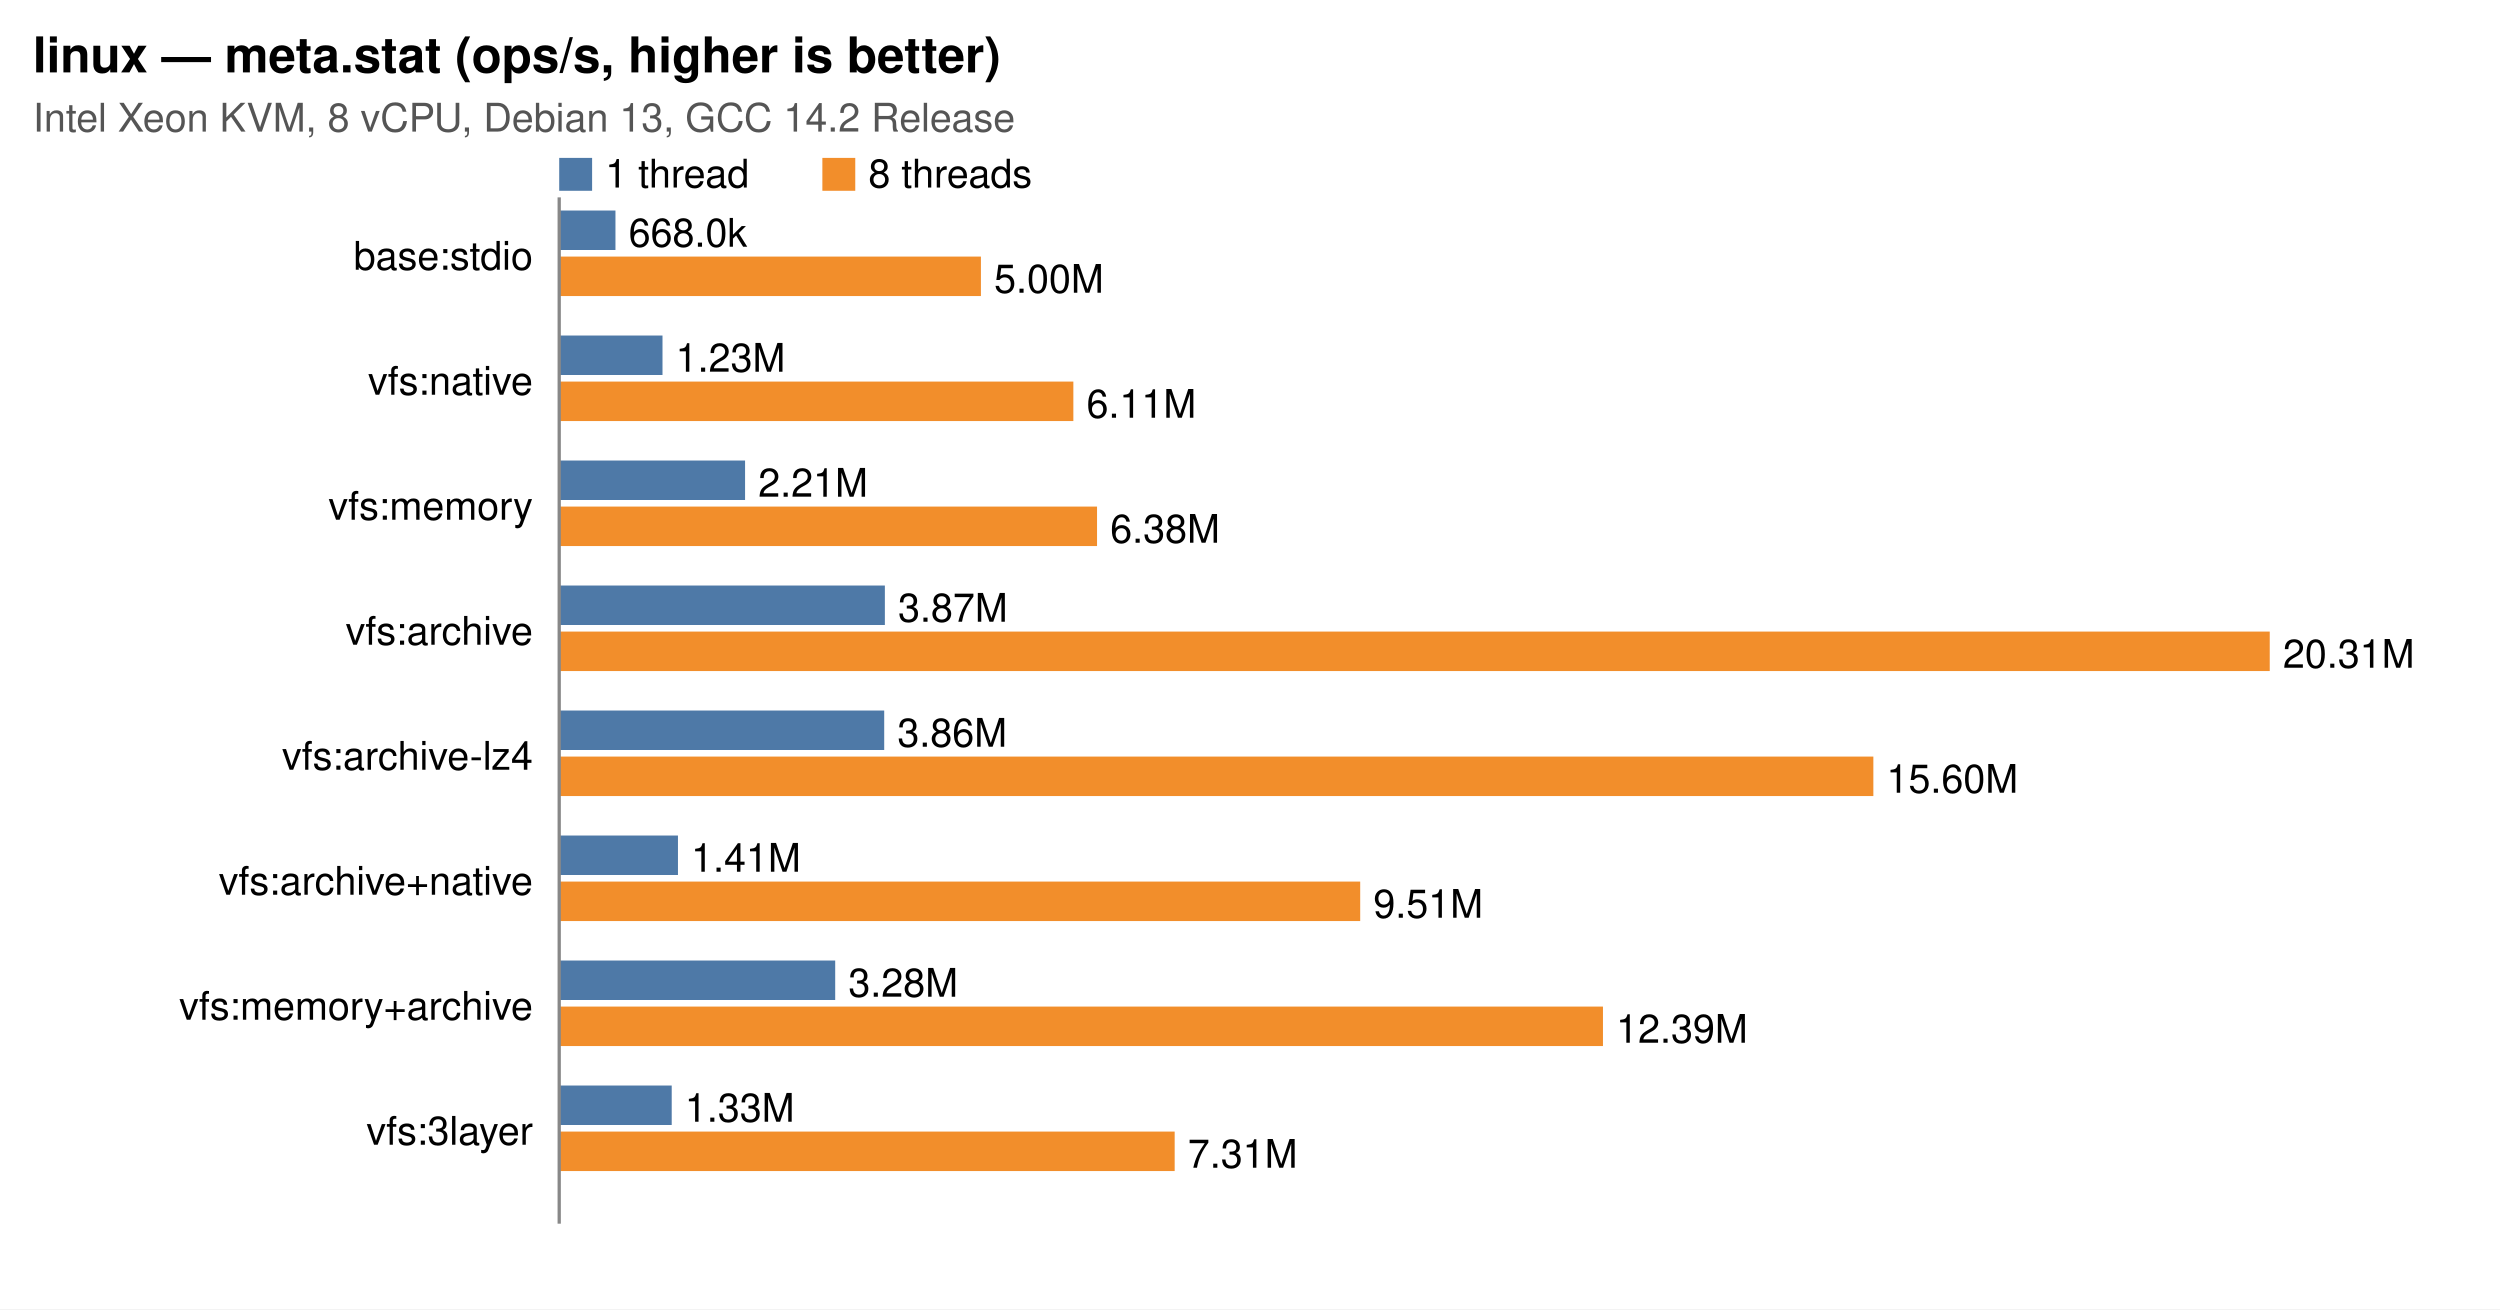
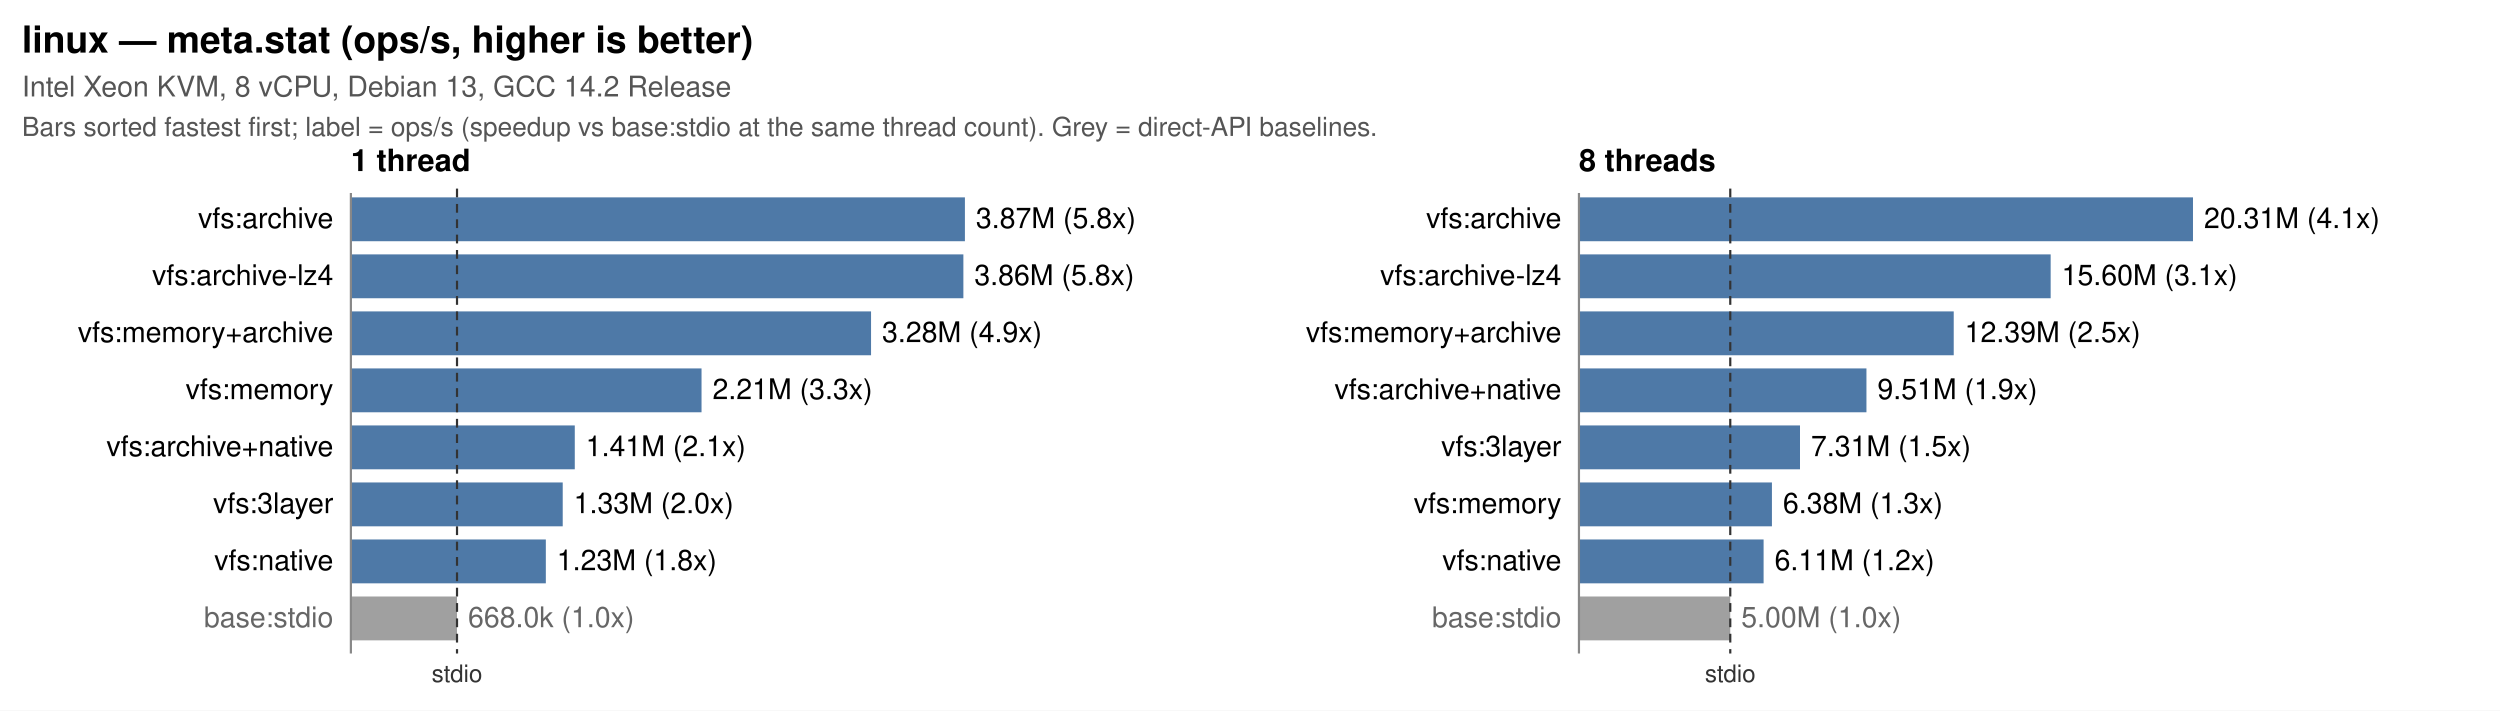
- <svg xmlns="http://www.w3.org/2000/svg" width="760" height="398" font-family="Segoe UI,Helvetica,Arial,sans-serif" font-size="12">
+ <svg xmlns="http://www.w3.org/2000/svg" width="1140" height="324" font-family="Segoe UI,Helvetica,Arial,sans-serif" font-size="13">
  <rect width="100%" height="100%" fill="white" />
-   <text x="10" y="22" font-size="15" font-weight="bold">linux — meta.stat (ops/s, higher is better)</text>
-   <text x="10" y="40" fill="#555">Intel Xeon KVM, 8 vCPU, Debian 13, GCC 14.2 Release</text>
-   <rect x="170" y="48" width="10" height="10" fill="#4e79a7" />
-   <text x="184" y="57">1 thread</text>
-   <rect x="250" y="48" width="10" height="10" fill="#f28e2b" />
-   <text x="264" y="57">8 threads</text>
-   <text x="162" y="82" text-anchor="end">base:stdio</text>
-   <rect x="170" y="64" width="17.1" height="12" fill="#4e79a7" />
-   <text x="191.1" y="75">668.0k</text>
-   <rect x="170" y="78" width="128.2" height="12" fill="#f28e2b" />
-   <text x="302.2" y="89">5.00M</text>
-   <text x="162" y="120" text-anchor="end">vfs:native</text>
-   <rect x="170" y="102" width="31.4" height="12" fill="#4e79a7" />
-   <text x="205.4" y="113">1.23M</text>
-   <rect x="170" y="116" width="156.3" height="12" fill="#f28e2b" />
-   <text x="330.3" y="127">6.11M</text>
-   <text x="162" y="158" text-anchor="end">vfs:memory</text>
-   <rect x="170" y="140" width="56.5" height="12" fill="#4e79a7" />
-   <text x="230.5" y="151">2.21M</text>
-   <rect x="170" y="154" width="163.5" height="12" fill="#f28e2b" />
-   <text x="337.5" y="165">6.38M</text>
-   <text x="162" y="196" text-anchor="end">vfs:archive</text>
-   <rect x="170" y="178" width="99.0" height="12" fill="#4e79a7" />
-   <text x="273.0" y="189">3.87M</text>
-   <rect x="170" y="192" width="520.0" height="12" fill="#f28e2b" />
-   <text x="694.0" y="203">20.31M</text>
-   <text x="162" y="234" text-anchor="end">vfs:archive-lz4</text>
-   <rect x="170" y="216" width="98.8" height="12" fill="#4e79a7" />
-   <text x="272.8" y="227">3.86M</text>
-   <rect x="170" y="230" width="399.5" height="12" fill="#f28e2b" />
-   <text x="573.5" y="241">15.60M</text>
-   <text x="162" y="272" text-anchor="end">vfs:archive+native</text>
-   <rect x="170" y="254" width="36.1" height="12" fill="#4e79a7" />
-   <text x="210.1" y="265">1.41M</text>
-   <rect x="170" y="268" width="243.5" height="12" fill="#f28e2b" />
-   <text x="417.5" y="279">9.51M</text>
-   <text x="162" y="310" text-anchor="end">vfs:memory+archive</text>
-   <rect x="170" y="292" width="83.9" height="12" fill="#4e79a7" />
-   <text x="257.9" y="303">3.28M</text>
-   <rect x="170" y="306" width="317.3" height="12" fill="#f28e2b" />
-   <text x="491.3" y="317">12.39M</text>
-   <text x="162" y="348" text-anchor="end">vfs:3layer</text>
-   <rect x="170" y="330" width="34.2" height="12" fill="#4e79a7" />
-   <text x="208.2" y="341">1.33M</text>
-   <rect x="170" y="344" width="187.1" height="12" fill="#f28e2b" />
-   <text x="361.1" y="355">7.31M</text>
-   <line x1="170" y1="60" x2="170" y2="372" stroke="#888" />
+   <text x="10" y="24" font-size="17" font-weight="bold">linux — meta.stat (ops/s, higher is better)</text>
+   <text x="10" y="44" fill="#555">Intel Xeon KVM, 8 vCPU, Debian 13, GCC 14.2 Release</text>
+   <text x="10" y="62" font-size="12" fill="#555">Bars sorted fastest first; label = ops/s (speedup vs base:stdio at the same thread count). Grey = direct-API baselines.</text>
+   <text x="160" y="78" font-size="14" font-weight="bold">1 thread</text>
+   <text x="152" y="104" text-anchor="end">vfs:archive</text>
+   <rect x="160" y="90" width="280.0" height="20" fill="#4e79a7" />
+   <text x="445.0" y="104">3.87M  (5.8x)</text>
+   <text x="152" y="130" text-anchor="end">vfs:archive-lz4</text>
+   <rect x="160" y="116" width="279.3" height="20" fill="#4e79a7" />
+   <text x="444.3" y="130">3.86M  (5.8x)</text>
+   <text x="152" y="156" text-anchor="end">vfs:memory+archive</text>
+   <rect x="160" y="142" width="237.2" height="20" fill="#4e79a7" />
+   <text x="402.2" y="156">3.28M  (4.9x)</text>
+   <text x="152" y="182" text-anchor="end">vfs:memory</text>
+   <rect x="160" y="168" width="159.9" height="20" fill="#4e79a7" />
+   <text x="324.9" y="182">2.21M  (3.3x)</text>
+   <text x="152" y="208" text-anchor="end">vfs:archive+native</text>
+   <rect x="160" y="194" width="102.1" height="20" fill="#4e79a7" />
+   <text x="267.1" y="208">1.41M  (2.1x)</text>
+   <text x="152" y="234" text-anchor="end">vfs:3layer</text>
+   <rect x="160" y="220" width="96.6" height="20" fill="#4e79a7" />
+   <text x="261.6" y="234">1.33M  (2.0x)</text>
+   <text x="152" y="260" text-anchor="end">vfs:native</text>
+   <rect x="160" y="246" width="88.9" height="20" fill="#4e79a7" />
+   <text x="253.9" y="260">1.23M  (1.8x)</text>
+   <text x="152" y="286" text-anchor="end" fill="#666">base:stdio</text>
+   <rect x="160" y="272" width="48.4" height="20" fill="#a0a0a0" />
+   <text x="213.4" y="286" fill="#666">668.0k  (1.0x)</text>
+   <line x1="160" y1="88" x2="160" y2="298" stroke="#888" />
+   <line x1="208.4" y1="86" x2="208.4" y2="298" stroke="#333" stroke-dasharray="4,3" />
+   <text x="208.4" y="311" font-size="11" fill="#333" text-anchor="middle">stdio</text>
+   <text x="720" y="78" font-size="14" font-weight="bold">8 threads</text>
+   <text x="712" y="104" text-anchor="end">vfs:archive</text>
+   <rect x="720" y="90" width="280.0" height="20" fill="#4e79a7" />
+   <text x="1005.0" y="104">20.31M  (4.1x)</text>
+   <text x="712" y="130" text-anchor="end">vfs:archive-lz4</text>
+   <rect x="720" y="116" width="215.1" height="20" fill="#4e79a7" />
+   <text x="940.1" y="130">15.60M  (3.1x)</text>
+   <text x="712" y="156" text-anchor="end">vfs:memory+archive</text>
+   <rect x="720" y="142" width="170.9" height="20" fill="#4e79a7" />
+   <text x="895.9" y="156">12.39M  (2.5x)</text>
+   <text x="712" y="182" text-anchor="end">vfs:archive+native</text>
+   <rect x="720" y="168" width="131.1" height="20" fill="#4e79a7" />
+   <text x="856.1" y="182">9.51M  (1.9x)</text>
+   <text x="712" y="208" text-anchor="end">vfs:3layer</text>
+   <rect x="720" y="194" width="100.8" height="20" fill="#4e79a7" />
+   <text x="825.8" y="208">7.31M  (1.5x)</text>
+   <text x="712" y="234" text-anchor="end">vfs:memory</text>
+   <rect x="720" y="220" width="88.0" height="20" fill="#4e79a7" />
+   <text x="813.0" y="234">6.38M  (1.3x)</text>
+   <text x="712" y="260" text-anchor="end">vfs:native</text>
+   <rect x="720" y="246" width="84.2" height="20" fill="#4e79a7" />
+   <text x="809.2" y="260">6.11M  (1.2x)</text>
+   <text x="712" y="286" text-anchor="end" fill="#666">base:stdio</text>
+   <rect x="720" y="272" width="69.0" height="20" fill="#a0a0a0" />
+   <text x="794.0" y="286" fill="#666">5.00M  (1.0x)</text>
+   <line x1="720" y1="88" x2="720" y2="298" stroke="#888" />
+   <line x1="789.0" y1="86" x2="789.0" y2="298" stroke="#333" stroke-dasharray="4,3" />
+   <text x="789.0" y="311" font-size="11" fill="#333" text-anchor="middle">stdio</text>
</svg>
